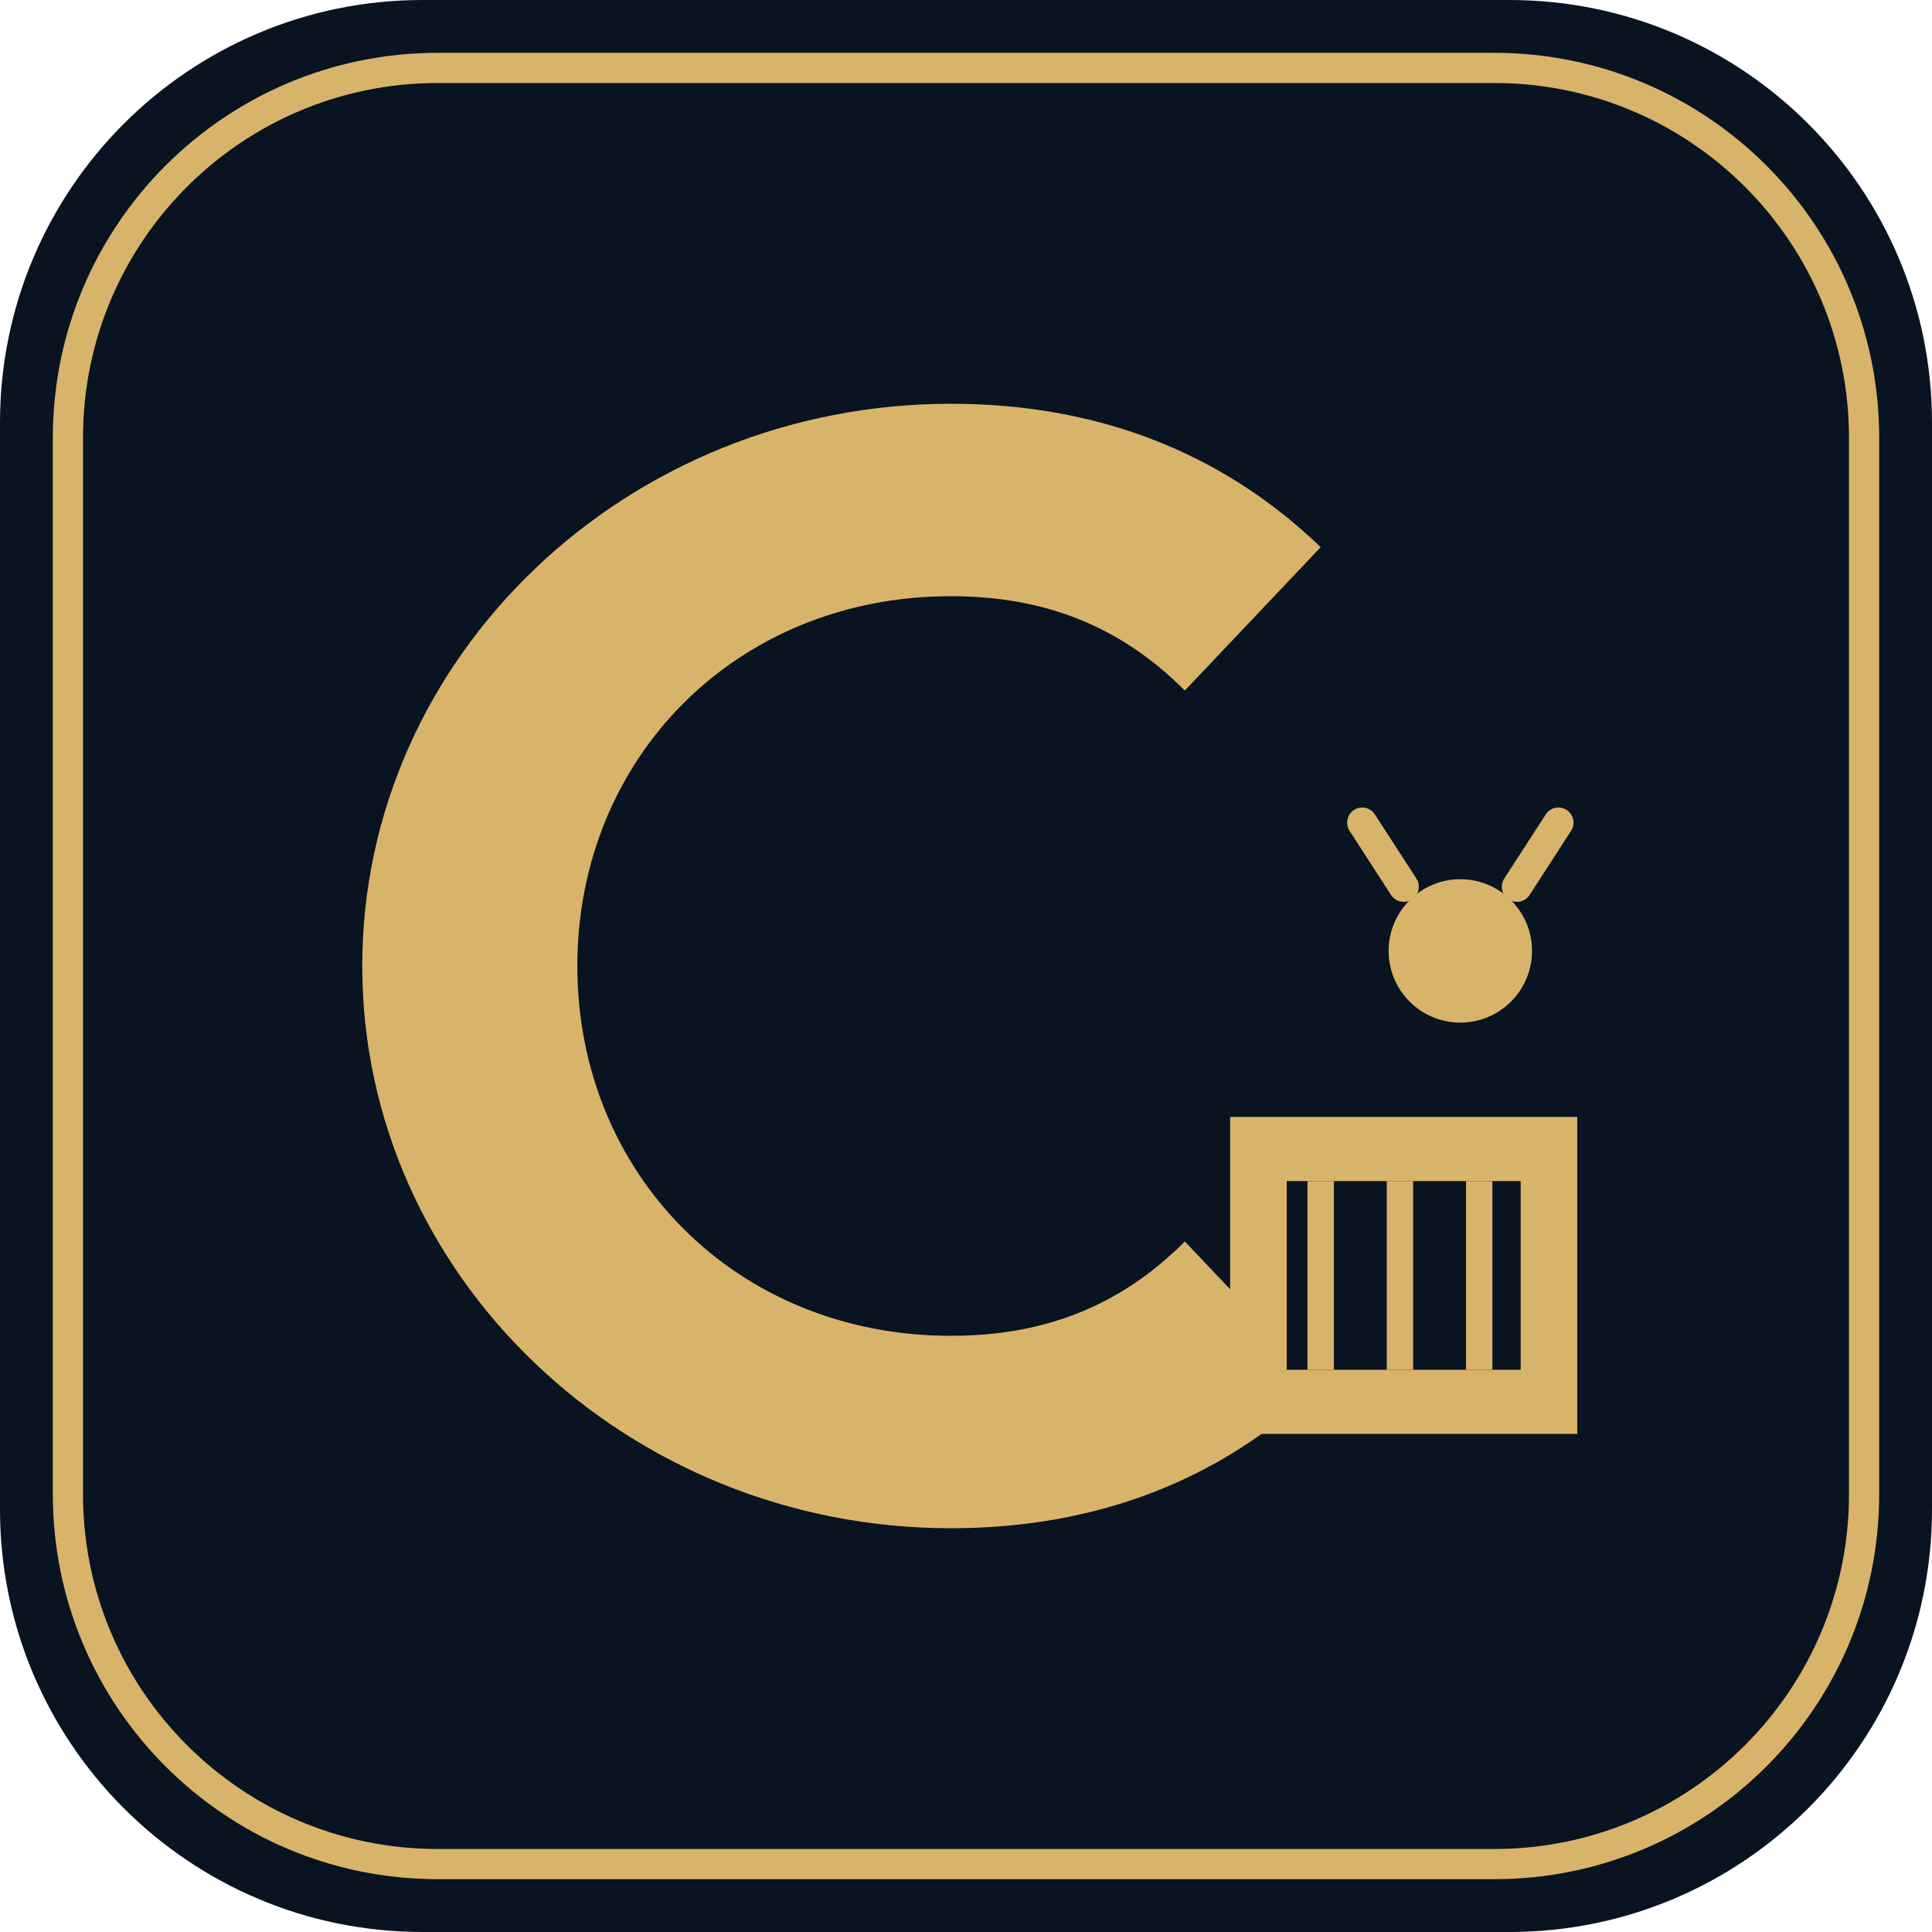
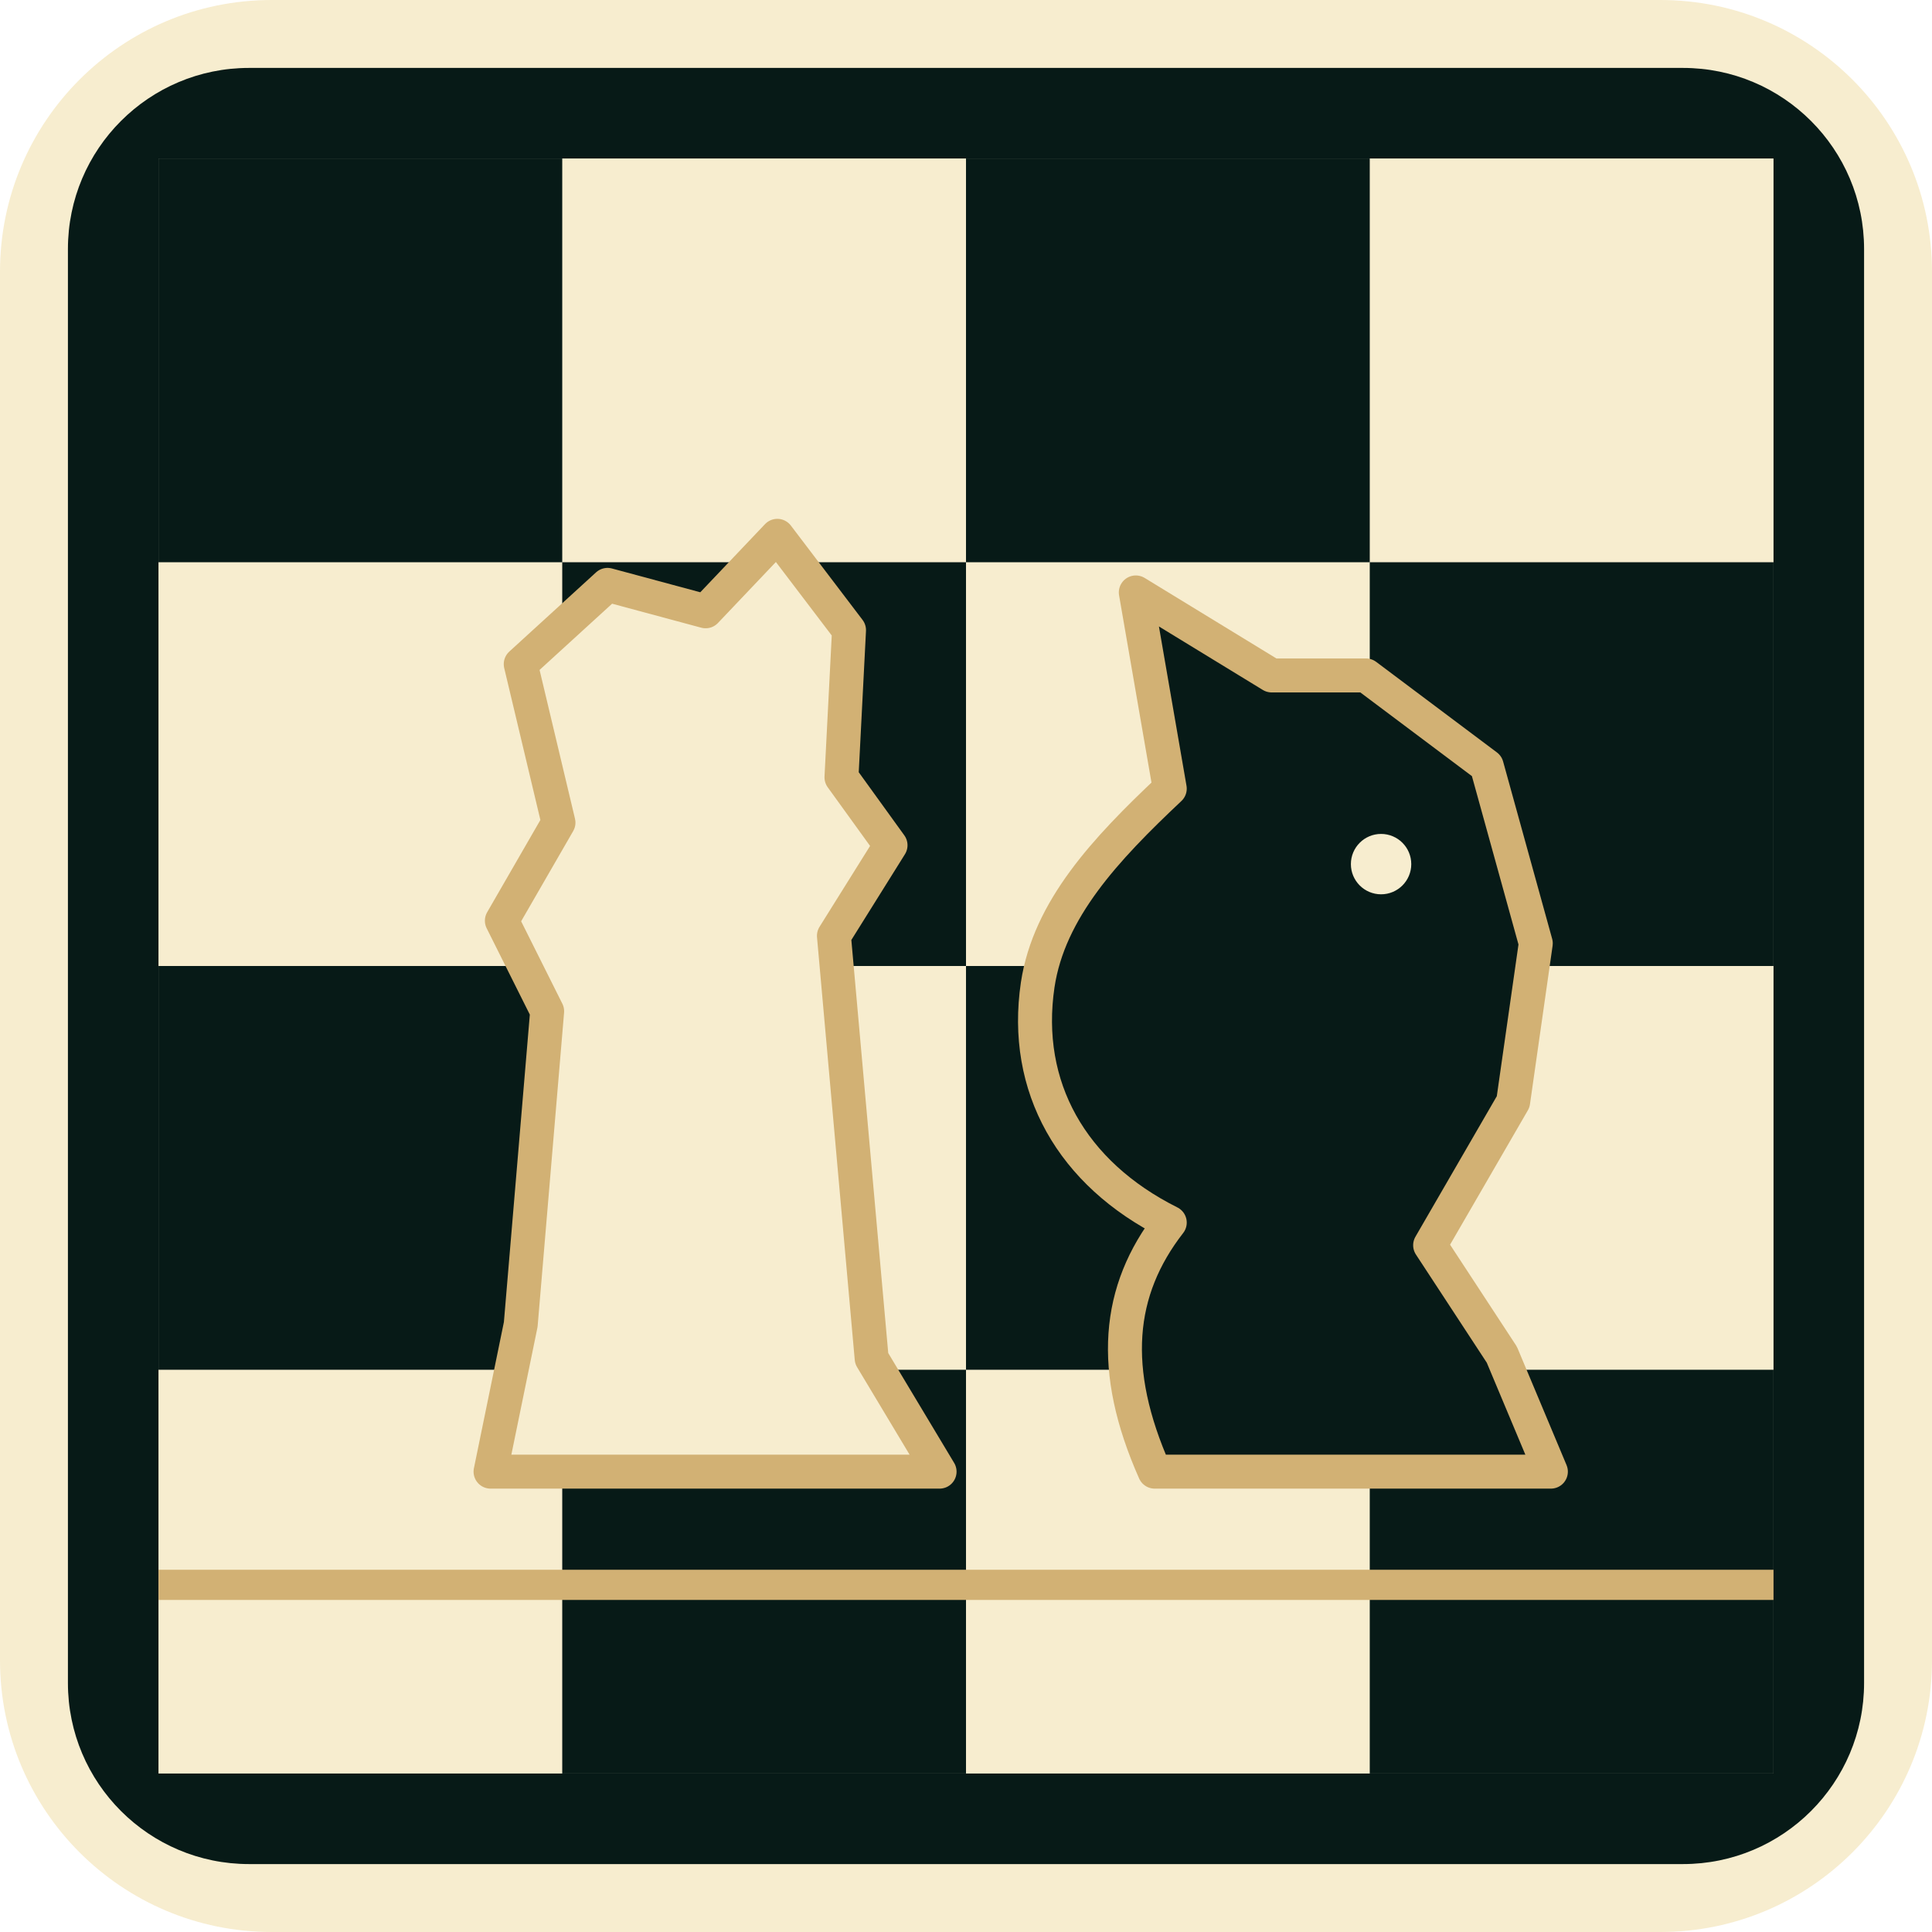
- <svg xmlns="http://www.w3.org/2000/svg" width="192" height="192" viewBox="0 0 512 512">
-   <rect width="512" height="512" rx="112" fill="#091321" />
-   <rect x="18" y="18" width="476" height="476" rx="98" fill="none" stroke="#d8b36a" stroke-width="8" />
-   <path d="M350 145c-26-25-59-38-98-38-86 0-156 67-156 149s70 149 156 149c39 0 72-13 98-38l-36-38c-17 17-37 25-62 25-57 0-99-43-99-98s42-98 99-98c25 0 45 8 62 25z" fill="#d8b36a" />
-   <path d="M326 296h92v84h-92z" fill="#d8b36a" />
-   <path d="M341 313h62v50h-62z" fill="#091321" />
-   <path d="M350 313v50m21-50v50m21-50v50" stroke="#d8b36a" stroke-width="7" />
-   <circle cx="387" cy="252" r="19" fill="#d8b36a" />
-   <path d="M372 235l-11-17m41 17 11-17" stroke="#d8b36a" stroke-width="8" stroke-linecap="round" />
+ <svg xmlns="http://www.w3.org/2000/svg" width="512" height="512" viewBox="0 0 512 512">
+   <rect width="512" height="512" rx="72" fill="#f7edcf" />
+   <rect x="18" y="18" width="476" height="476" rx="48" fill="#071a17" />
+   <rect x="42" y="42" width="428" height="428" fill="#f7edcf" />
+   <g fill="#071a17">
+     <path d="M42 42h107v107H42zm214 0h107v107H256zM149 149h107v107H149zm214 0h107v107H363zM42 256h107v107H42zm214 0h107v107H256zM149 363h107v107H149zm214 0h107v107H363z" />
+   </g>
+   <g stroke="#d2b174" stroke-width="9" stroke-linejoin="round">
+     <path fill="#f7edcf" d="M130 390h119l-18-30-10-112 15-24-13-18 2-39-19-25-19 20-26-7-23 21 10 42-15 26 12 24-7 83z" />
+     <path fill="#071a17" d="M306 390c-12-27-10-48 4-66-26-13-39-36-35-63 3-20 18-36 35-52l-9-52 36 22 25 0 32 24 13 47-6 42-22 38 19 29 13 31z" />
+   </g>
+   <circle cx="366" cy="229" r="8" fill="#f7edcf" />
+   <path d="M42 420h428" stroke="#d2b174" stroke-width="8" />
</svg>
